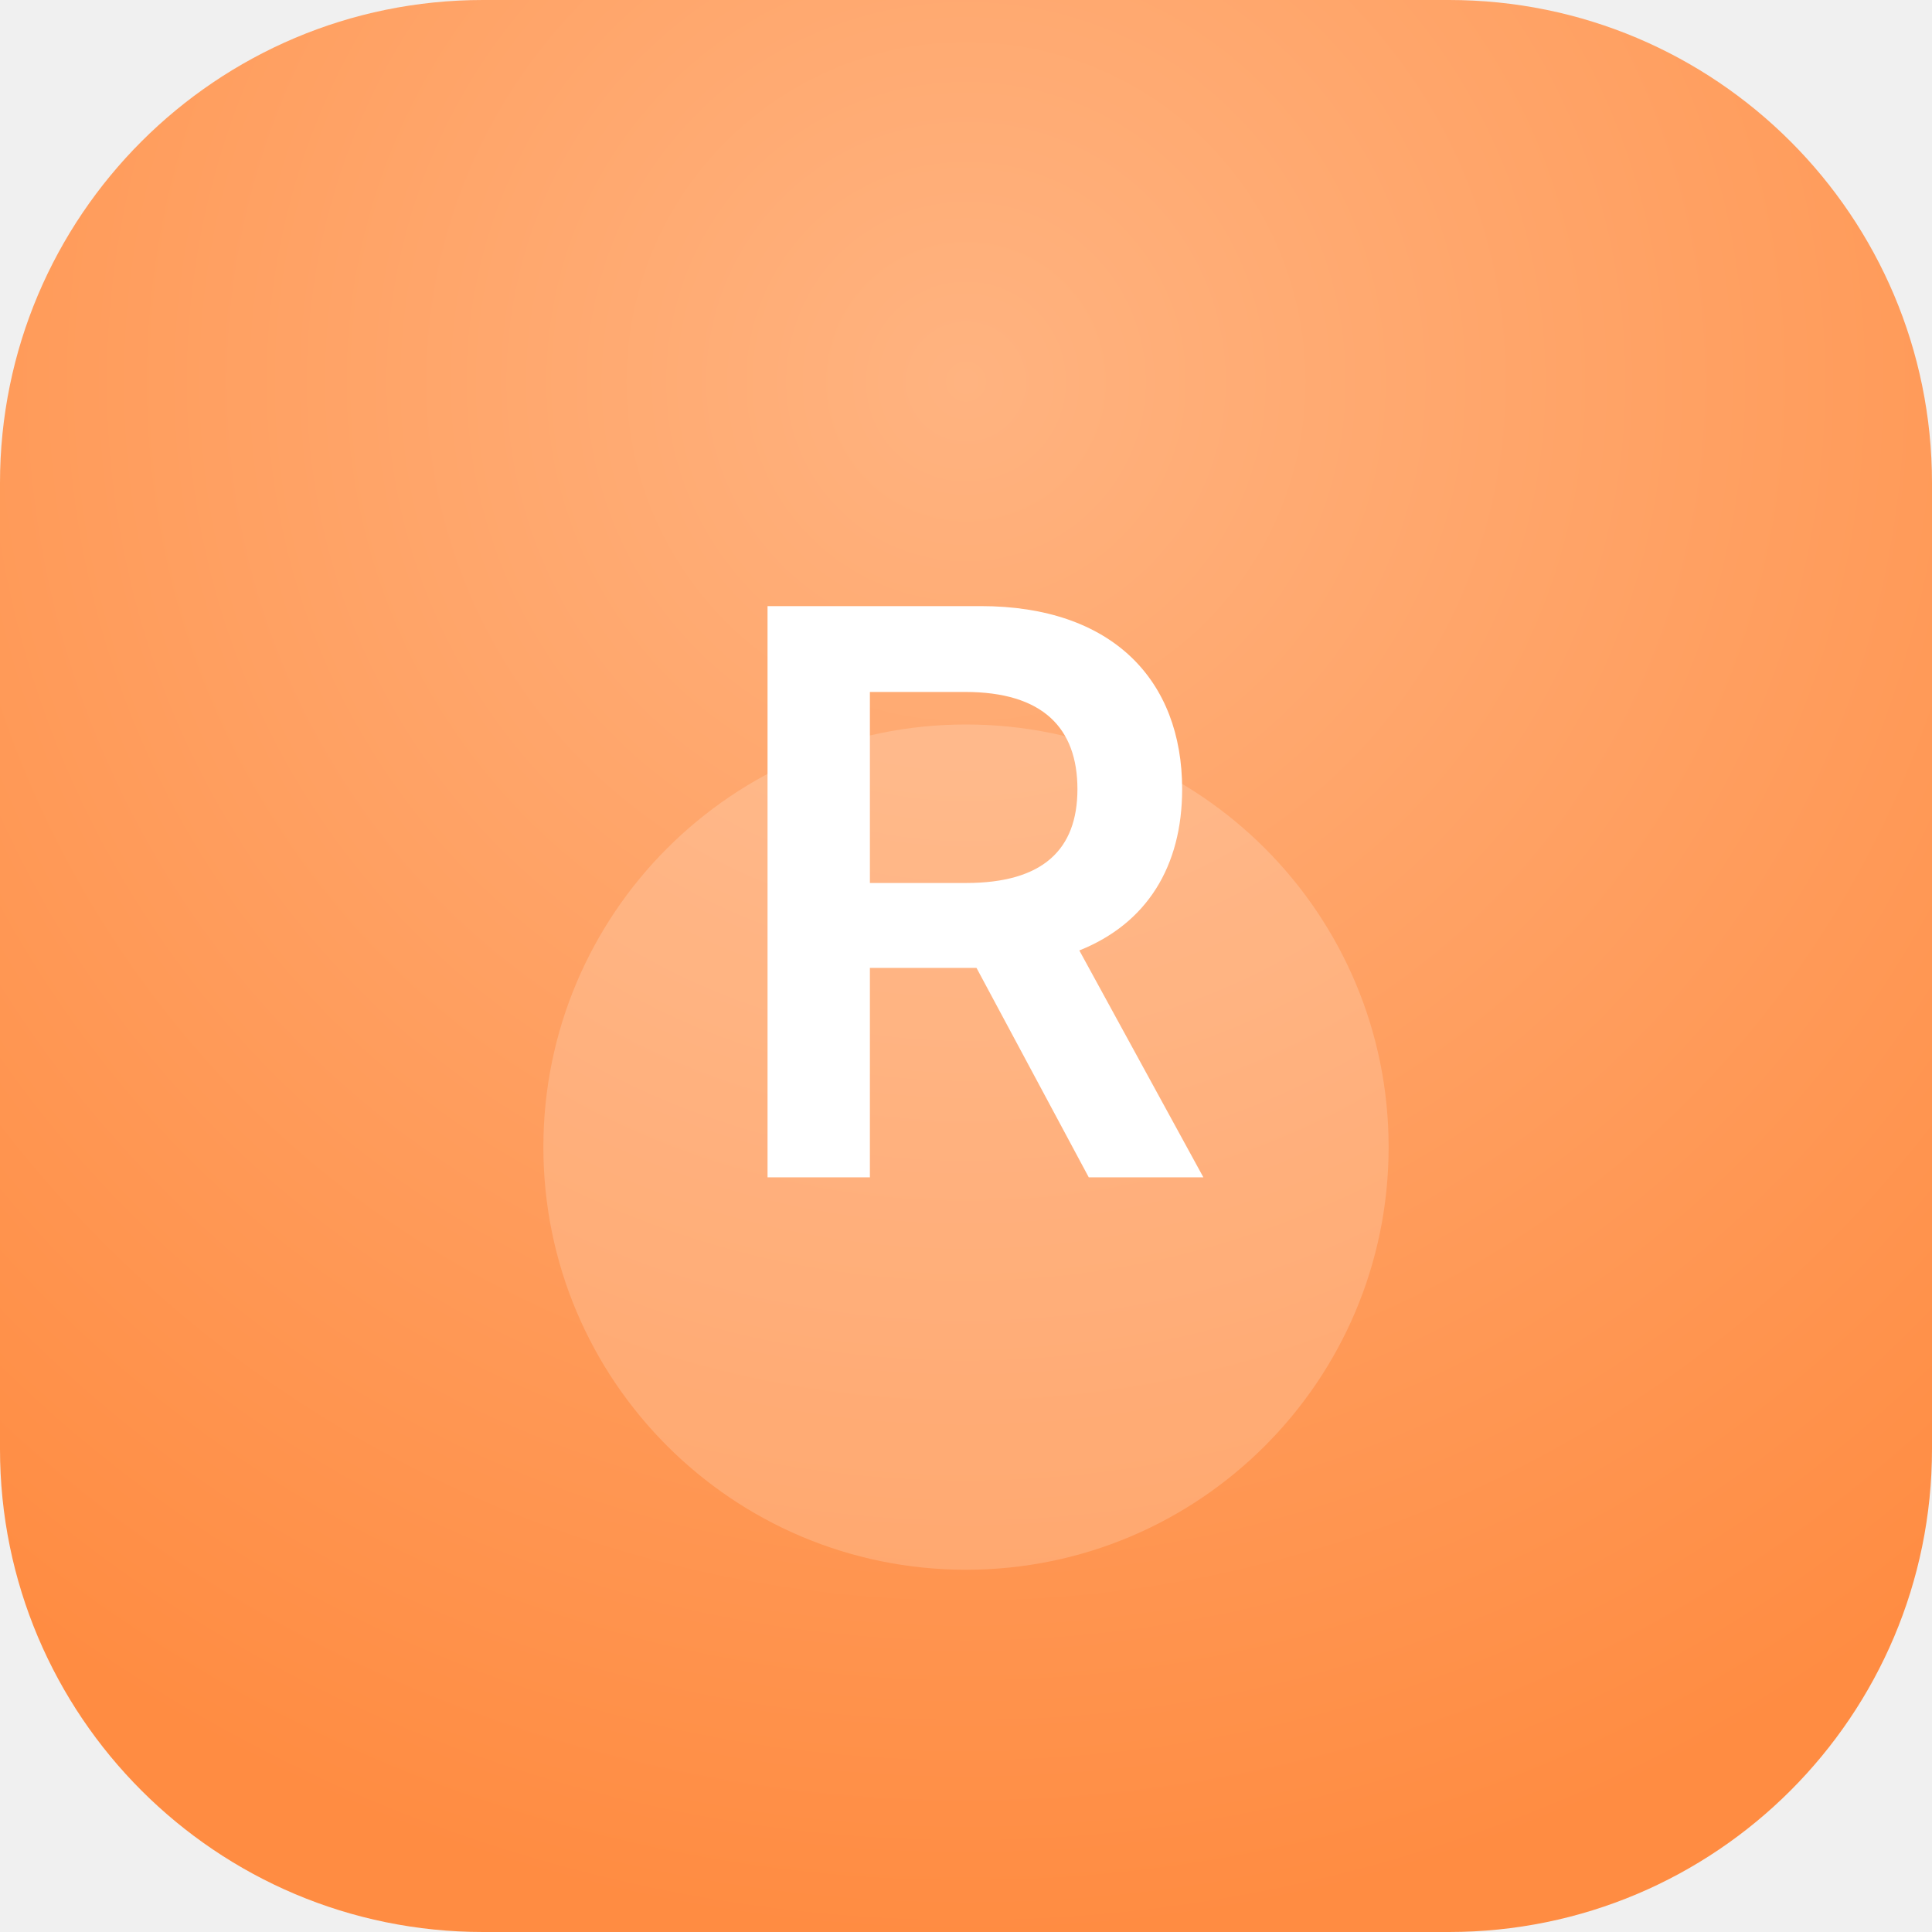
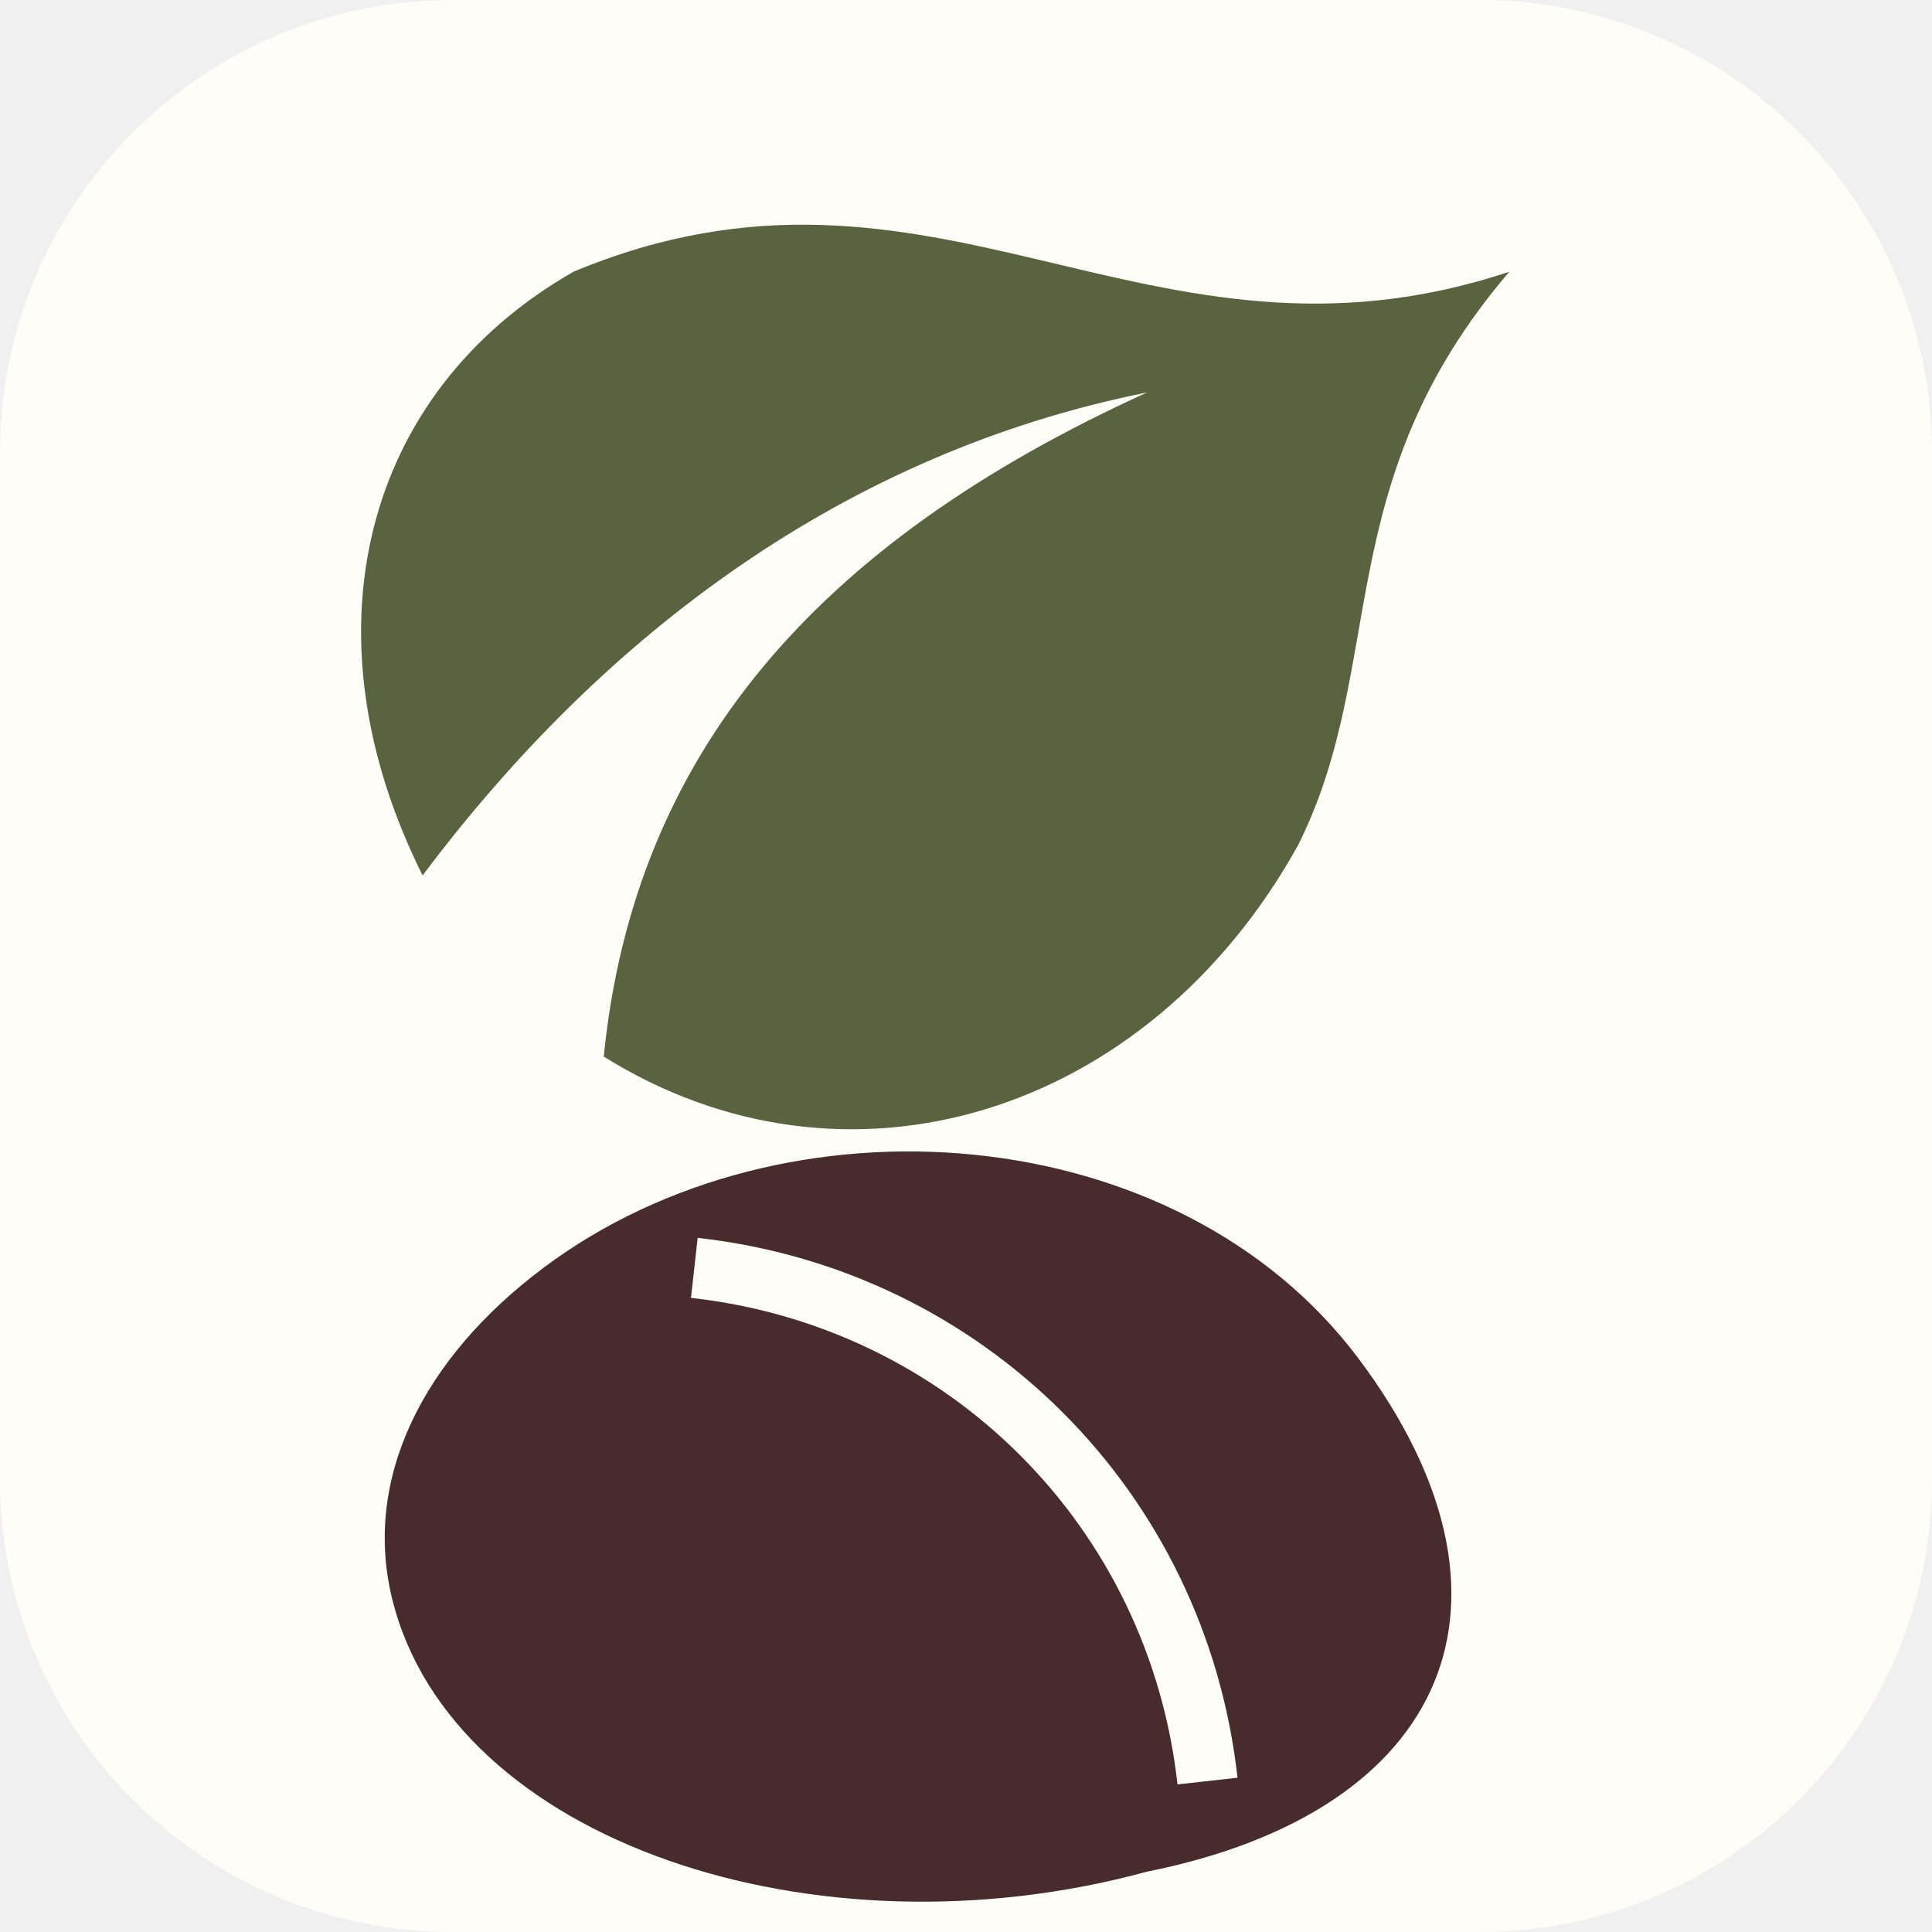
- <svg xmlns="http://www.w3.org/2000/svg" width="64" height="64" viewBox="0 0 64 64">
-   <defs>
-     <radialGradient id="g" cx="50%" cy="20%" r="80%">
-       <stop offset="0%" stop-color="#FFB380" />
-       <stop offset="100%" stop-color="#FF8C42" />
-     </radialGradient>
-   </defs>
-   <rect width="64" height="64" rx="16" fill="url(#g)" />
-   <circle cx="32" cy="38" r="14" fill="#FFFFFF" opacity="0.18" />
-   <text x="32" y="39" text-anchor="middle" font-family="SF Pro Display, -apple-system, BlinkMacSystemFont, 'Segoe UI', sans-serif" font-size="26" font-weight="600" fill="#FFFFFF">R</text>
+ <svg xmlns="http://www.w3.org/2000/svg" viewBox="0 0 64 64">
+   <rect width="64" height="64" rx="15" fill="#FFFDF8" />
+   <path d="M19 9c12-5 19 4 31 0-6 7-4 13-7 19-5 9-15 12-23 7 1-10 7-17 18-22-10 2-18 8-24 16-4-8-2-16 5-20Z" fill="#59633F" />
+   <path d="M18 42c8-6 21-5 27 3 6 8 3 15-7 17-11 3-23-1-25-9-1-4 1-8 5-11Z" fill="#472B2D" />
+   <path d="M23 42c9 1 16 8 17 17" fill="none" stroke="#FFFDF8" stroke-width="2" />
</svg>
